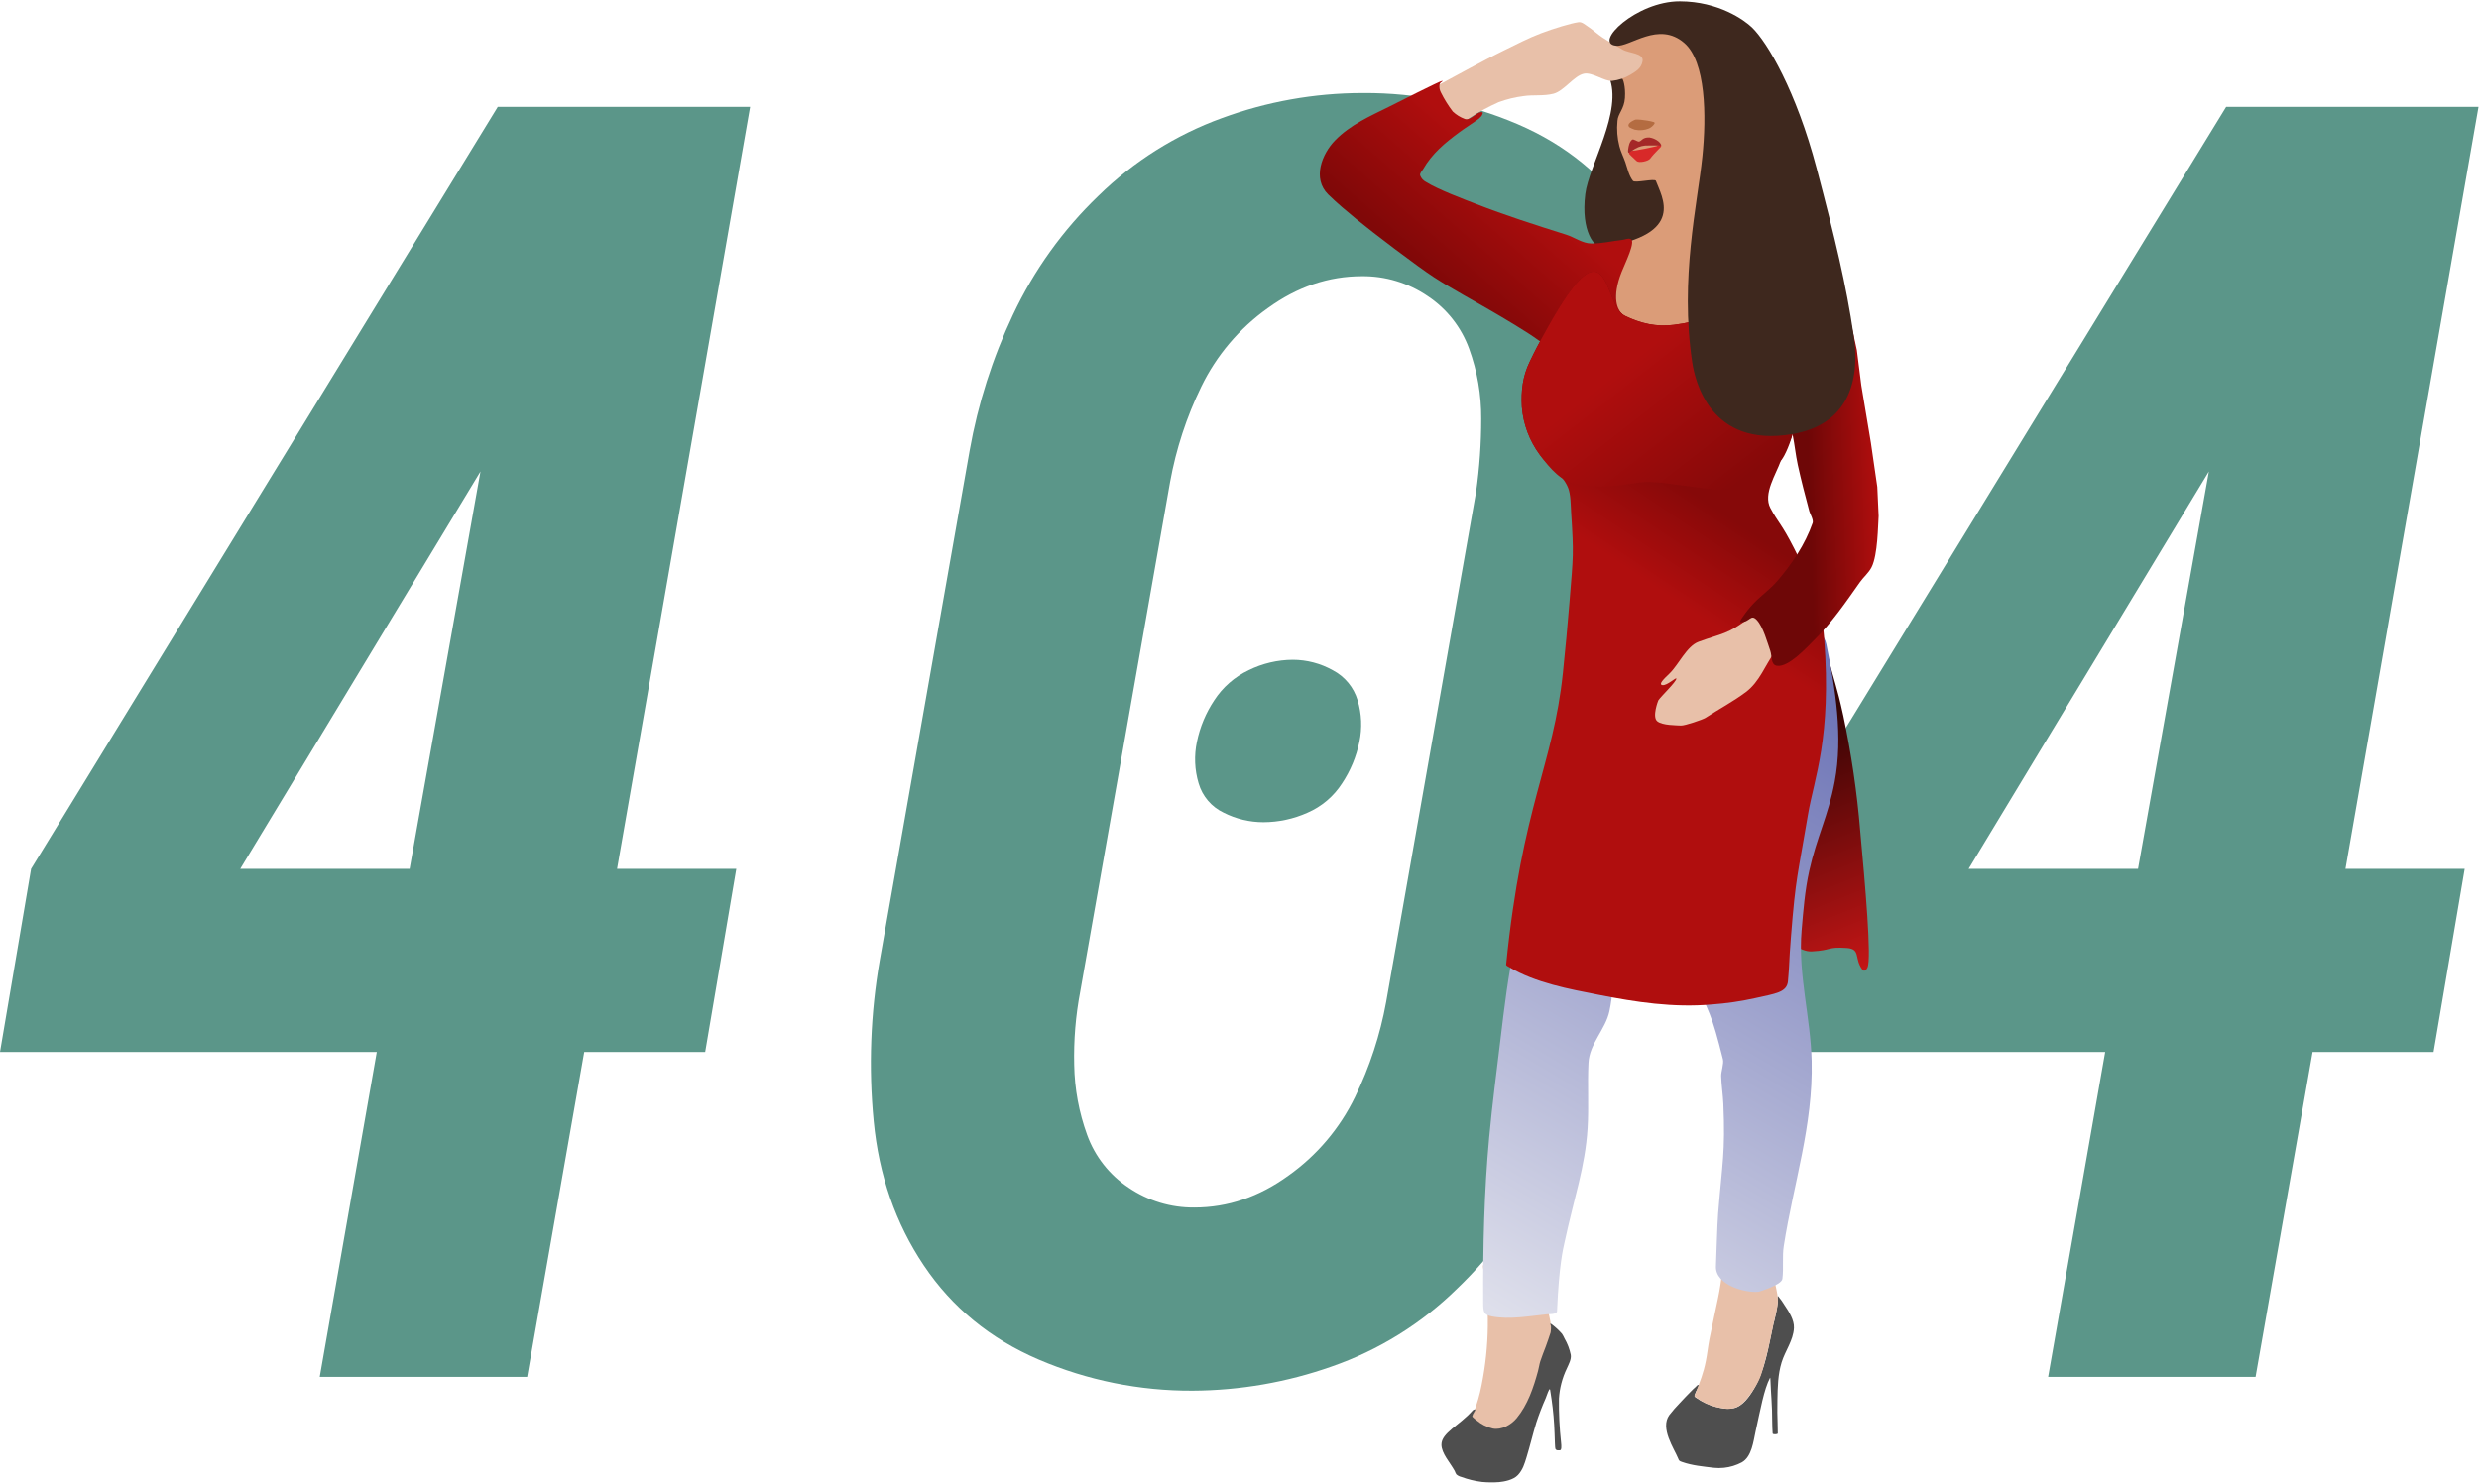
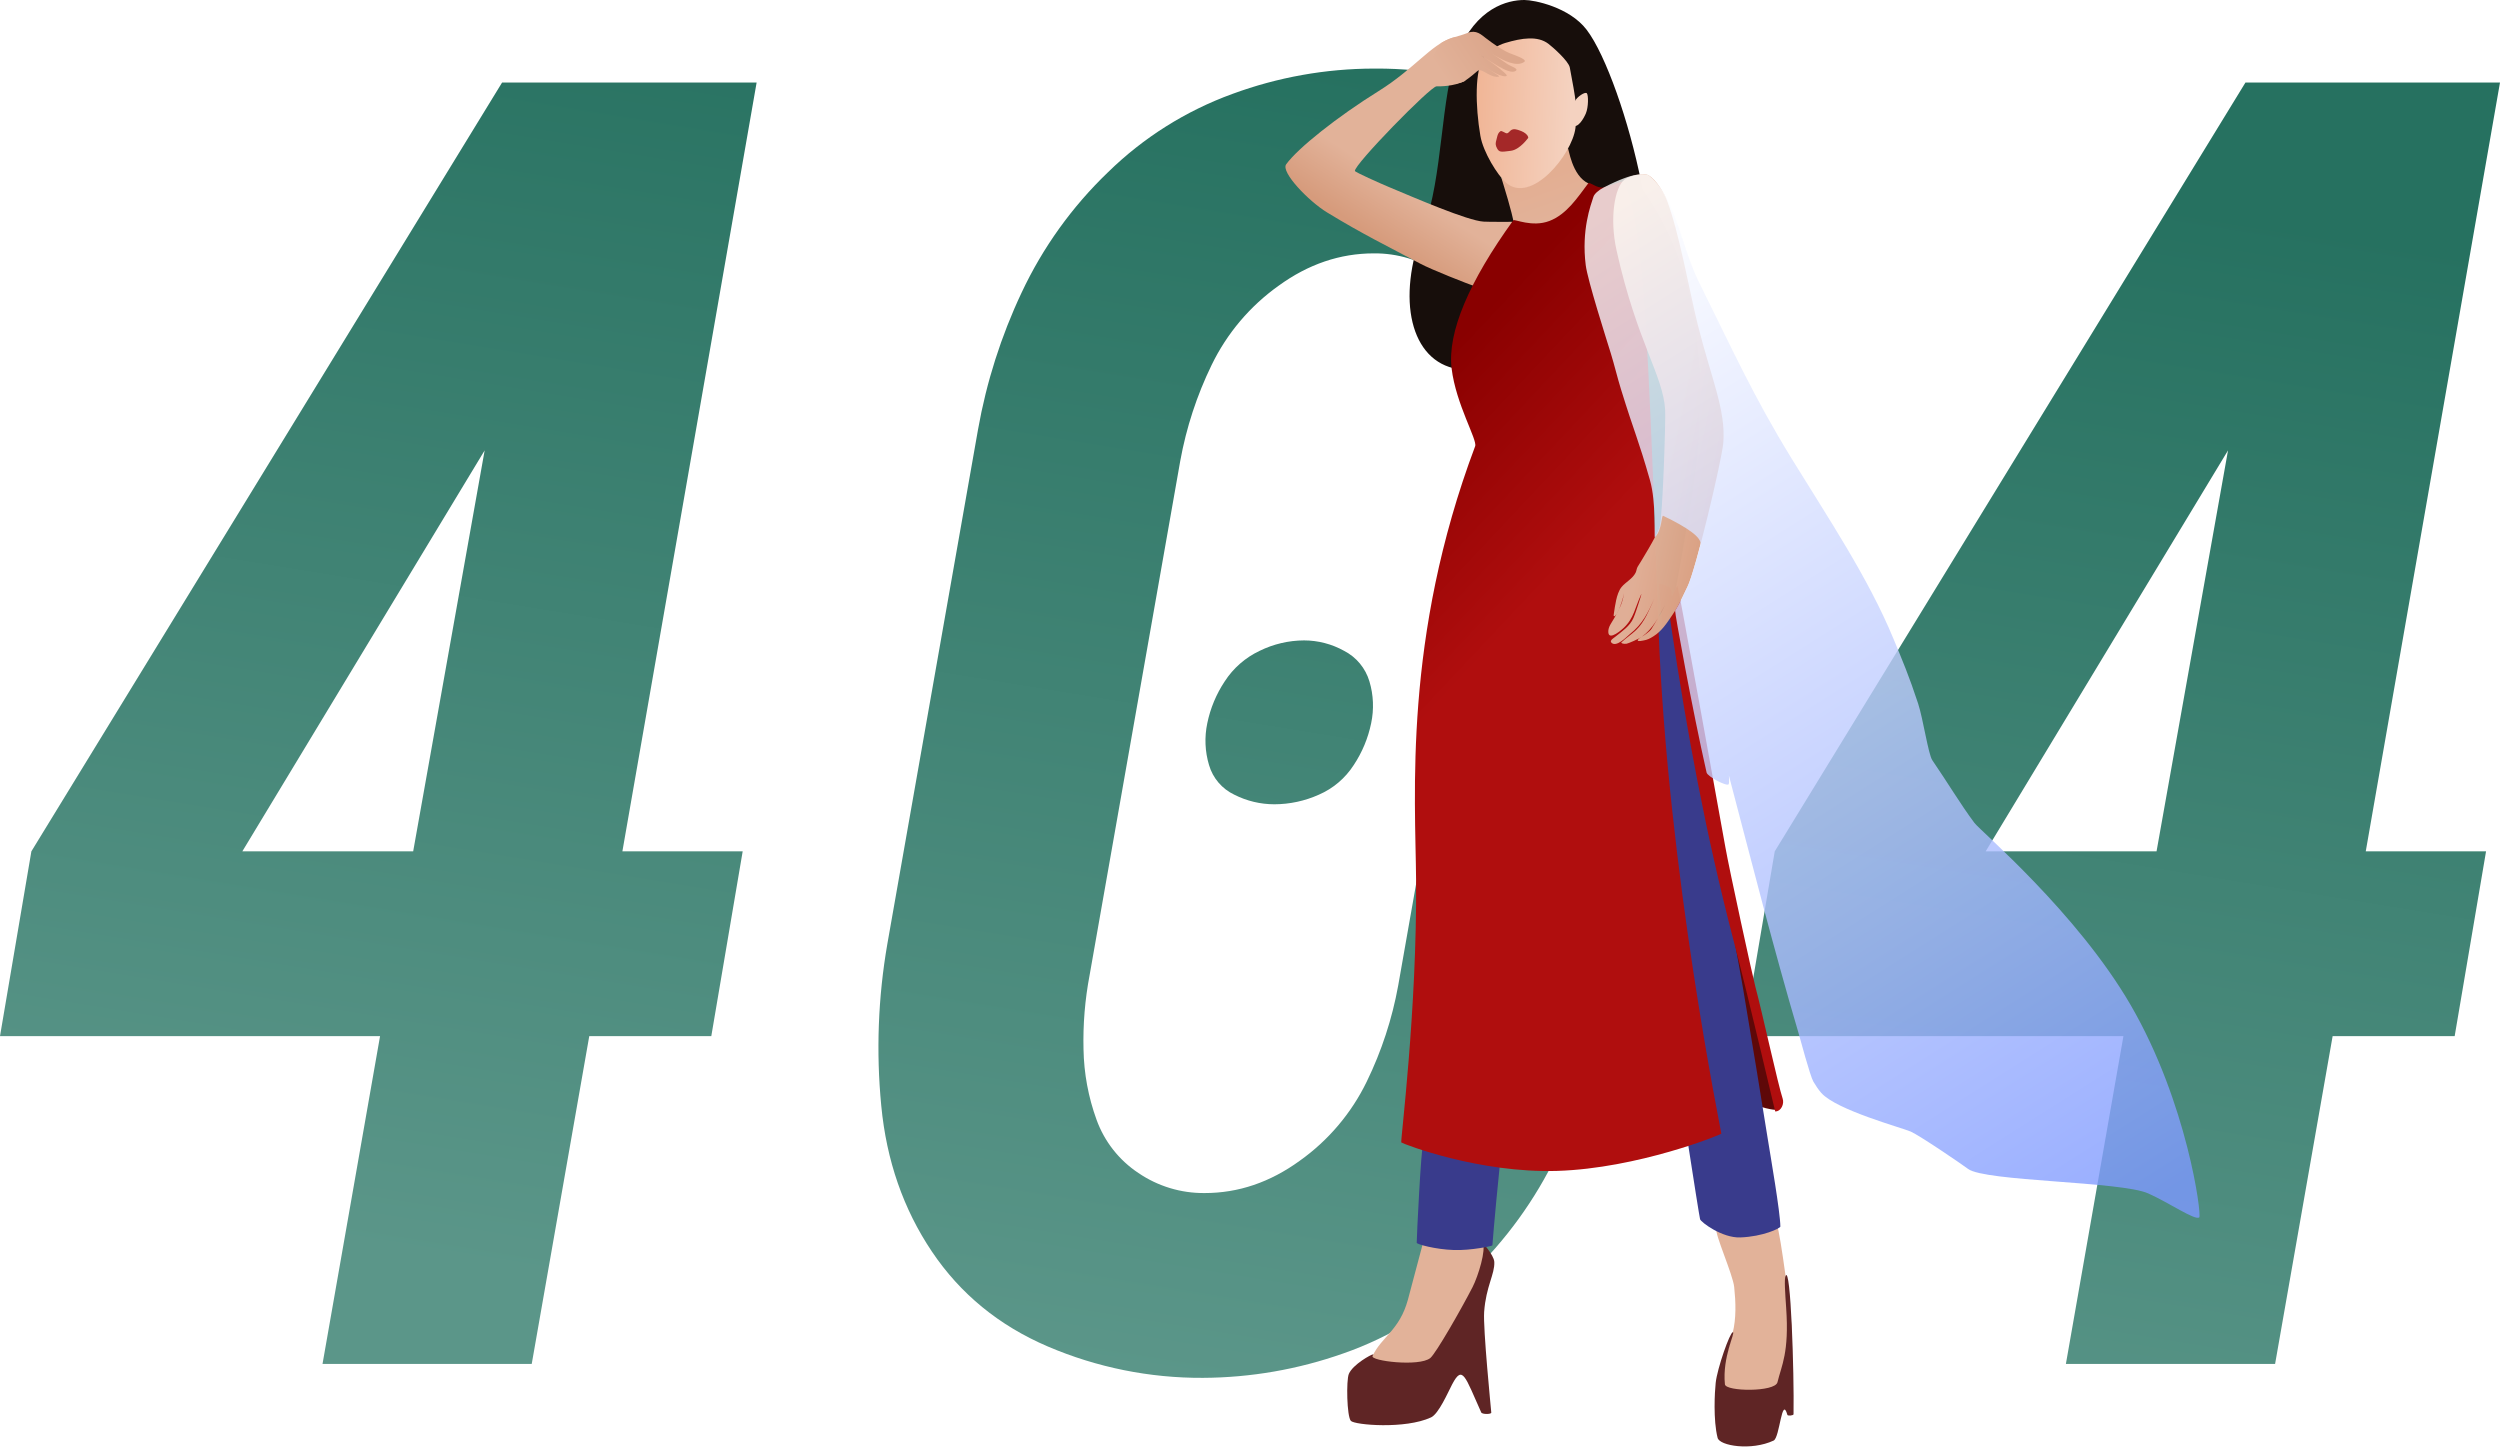
- <svg xmlns="http://www.w3.org/2000/svg" width="100%" height="100%" viewBox="0 0 1004 601" version="1.1" xml:space="preserve" style="fill-rule:evenodd;clip-rule:evenodd;stroke-linejoin:round;stroke-miterlimit:2;">
+ <svg xmlns="http://www.w3.org/2000/svg" width="100%" height="100%" viewBox="0 0 1400 810" version="1.1" xml:space="preserve" style="fill-rule:evenodd;clip-rule:evenodd;stroke-linejoin:round;stroke-miterlimit:2;">
  <g>
    <g>
-       <path d="M129.5,557.79l23.1,-131.6l-152.6,0l12.6,-74.2l189,-308.7l102.2,0l-53.9,308.7l48.3,0l-12.6,74.2l-49,0l-23.1,131.6l-84,0Zm-32.2,-205.8l68.6,0l28.7,-161l-97.3,161Z" style="fill:#5b9689;fill-rule:nonzero;" />
-       <path d="M483,563.39c-21.409,0.106 -42.614,-4.183 -62.3,-12.6c-19.6,-8.4 -35.117,-21.117 -46.55,-38.15c-11.433,-17.033 -18.2,-36.517 -20.3,-58.45c-2.108,-21.712 -1.284,-43.608 2.45,-65.1l36.4,-206.5c3.376,-19.01 9.261,-37.489 17.5,-54.95c8.488,-18.09 20.234,-34.463 34.65,-48.3c14.246,-13.948 31.312,-24.689 50.05,-31.5c18.16,-6.676 37.352,-10.112 56.7,-10.15l0.7,0c21.409,-0.106 42.614,4.183 62.3,12.6c19.6,8.4 35.117,21.117 46.55,38.15c11.433,17.033 18.2,36.517 20.3,58.45c2.108,21.712 1.284,43.608 -2.45,65.1l-36.4,206.5c-3.271,19.148 -9.16,37.756 -17.5,55.3c-8.652,18.082 -20.511,34.447 -35,48.3c-14.379,14.123 -31.713,24.882 -50.75,31.5c-18.103,6.396 -37.151,9.708 -56.35,9.8Zm0.7,-74.2c13.533,0 26.25,-4.317 38.15,-12.95c11.518,-8.181 20.788,-19.137 26.95,-31.85c5.936,-12.199 10.175,-25.152 12.6,-38.5l36.4,-206.5c1.404,-9.854 2.106,-19.796 2.1,-29.75c0.064,-9.666 -1.595,-19.266 -4.9,-28.35c-3.163,-8.734 -9.055,-16.222 -16.8,-21.35c-7.835,-5.337 -17.12,-8.147 -26.6,-8.05c-13.533,0 -26.25,4.317 -38.15,12.95c-11.518,8.181 -20.788,19.137 -26.95,31.85c-5.936,12.199 -10.175,25.152 -12.6,38.5l-36.4,206.5c-1.867,9.802 -2.688,19.775 -2.45,29.75c0.166,9.676 1.941,19.256 5.25,28.35c3.163,8.734 9.055,16.222 16.8,21.35c7.835,5.337 17.12,8.147 26.6,8.05Zm28,-156.1c-5.595,0.001 -11.111,-1.318 -16.1,-3.85c-4.929,-2.329 -8.628,-6.665 -10.15,-11.9c-1.637,-5.453 -1.878,-11.23 -0.7,-16.8c1.235,-5.997 3.611,-11.701 7,-16.8c3.433,-5.308 8.283,-9.552 14,-12.25c5.554,-2.735 11.659,-4.171 17.85,-4.2c5.636,0.009 11.178,1.455 16.1,4.2c4.908,2.529 8.577,6.957 10.15,12.25c1.637,5.453 1.878,11.23 0.7,16.8c-1.235,5.997 -3.611,11.701 -7,16.8c-3.383,5.267 -8.257,9.41 -14,11.9c-5.614,2.52 -11.696,3.832 -17.85,3.85Z" style="fill:#5b9689;fill-rule:nonzero;" />
-       <path d="M829.5,557.79l23.1,-131.6l-152.6,0l12.6,-74.2l189,-308.7l102.2,0l-53.9,308.7l48.3,0l-12.6,74.2l-49,0l-23.1,131.6l-84,0Zm-32.2,-205.8l68.6,0l28.7,-161l-97.3,161Z" style="fill:#5b9689;fill-rule:nonzero;" />
+       <path d="M180.614,763.787l32.217,-183.543l-212.831,0l17.573,-103.487l263.599,-430.544l142.538,0l-75.174,430.544l67.364,0l-17.574,103.487l-68.34,0l-32.218,183.543l-117.154,0Zm-44.91,-287.03l95.677,0l40.028,-224.546l-135.705,224.546Z" style="fill:url(#_Linear1);fill-rule:nonzero;" />
+       <path d="M673.64,771.597c-29.859,0.148 -59.434,-5.834 -86.89,-17.573c-27.336,-11.716 -48.977,-29.452 -64.923,-53.208c-15.946,-23.756 -25.383,-50.93 -28.312,-81.52c-2.941,-30.281 -1.791,-60.821 3.417,-90.795l50.767,-288.006c4.708,-26.514 12.916,-52.285 24.407,-76.639c11.838,-25.229 28.22,-48.065 48.326,-67.364c19.87,-19.453 43.672,-34.433 69.805,-43.933c25.328,-9.311 52.095,-14.103 79.08,-14.156l0.976,0c29.86,-0.148 59.434,5.834 86.89,17.573c27.336,11.716 48.977,29.452 64.923,53.208c15.946,23.756 25.384,50.93 28.312,81.52c2.941,30.281 1.791,60.821 -3.417,90.795l-50.767,288.006c-4.562,26.706 -12.775,52.658 -24.407,77.127c-12.067,25.219 -28.607,48.043 -48.814,67.364c-20.054,19.697 -44.23,34.703 -70.781,43.933c-25.248,8.92 -51.815,13.54 -78.592,13.668Zm0.976,-103.487c18.875,0 36.611,-6.02 53.208,-18.061c16.064,-11.41 28.993,-26.69 37.587,-44.421c8.279,-17.014 14.192,-35.08 17.574,-53.696l50.767,-288.006c1.958,-13.744 2.936,-27.61 2.929,-41.492c0.089,-13.481 -2.225,-26.871 -6.834,-39.54c-4.412,-12.181 -12.63,-22.624 -23.431,-29.777c-10.928,-7.443 -23.878,-11.362 -37.099,-11.227c-18.875,0 -36.611,6.02 -53.208,18.061c-16.064,11.41 -28.993,26.69 -37.587,44.421c-8.279,17.014 -14.192,35.08 -17.574,53.696l-50.767,288.006c-2.603,13.671 -3.749,27.58 -3.417,41.492c0.232,13.495 2.707,26.857 7.322,39.54c4.412,12.181 12.63,22.624 23.431,29.777c10.928,7.443 23.878,11.362 37.099,11.227Zm39.052,-217.713c-7.803,0.003 -15.497,-1.837 -22.455,-5.369c-6.874,-3.248 -12.033,-9.296 -14.156,-16.597c-2.283,-7.605 -2.619,-15.663 -0.976,-23.431c1.722,-8.364 5.036,-16.319 9.763,-23.431c4.788,-7.403 11.552,-13.322 19.526,-17.085c7.746,-3.814 16.26,-5.818 24.895,-5.858c7.861,0.013 15.59,2.029 22.455,5.858c6.845,3.528 11.962,9.703 14.156,17.085c2.283,7.605 2.619,15.663 0.976,23.431c-1.722,8.364 -5.036,16.319 -9.763,23.431c-4.718,7.345 -11.516,13.124 -19.526,16.597c-7.83,3.514 -16.312,5.344 -24.895,5.369Z" style="fill:url(#_Linear2);fill-rule:nonzero;" />
+       <path d="M1156.9,763.787l32.217,-183.543l-212.831,0l17.573,-103.487l263.599,-430.544l142.538,0l-75.174,430.544l67.364,0l-17.574,103.487l-68.34,0l-32.217,183.543l-117.155,0Zm-44.91,-287.03l95.677,0l40.028,-224.546l-135.705,224.546Z" style="fill:url(#_Linear3);fill-rule:nonzero;" />
    </g>
-     <path d="M687.957,561.091c-0.467,-0.2 -0.878,0.517 -1.27,0.839c-0.603,0.513 -1.179,1.056 -1.726,1.628c-1.536,1.558 -3.069,3.12 -4.547,4.734c-1.537,1.573 -2.986,3.231 -4.338,4.966c-3.855,5.285 1.95,13.607 3.542,17.512c0.429,1.052 0.463,1.089 1.679,1.516c4.091,1.437 8.49,1.82 12.793,2.348c1.363,0.147 2.737,0.147 4.1,0c2.535,-0.26 4.995,-1.01 7.245,-2.206c4.075,-2.294 4.7,-8.594 5.572,-12.509c1.989,-8.932 3.377,-17.02 5.846,-21.723c0.114,-0.218 0.15,0.474 0.168,0.719c0.111,1.525 0.159,3.054 0.219,4.582c0.069,1.783 0.341,4.515 0.426,7.818c0.125,4.841 0.037,6.095 0.262,9.406c0.034,0.5 2.073,0.38 2.074,-0.024c0.011,-2.813 -0.152,-5.626 -0.182,-8.439c-0.019,-1.72 0.007,-3.441 0.037,-5.16c0.09,-5.093 0.194,-10.272 1.7,-15.183c1.438,-4.7 4.759,-8.905 4.99,-13.951c0.146,-3.186 -2.022,-6.6 -3.727,-9.1c-0.771,-1.302 -1.647,-2.54 -2.619,-3.7c-0.566,-0.592 -0.121,1.634 -0.186,2.451c-0.395,2.996 -0.997,5.962 -1.8,8.875c-2.005,8.962 -3.2,18.28 -7.93,26.3c-1.711,2.9 -4.464,6.848 -8.013,7.662c-1.773,0.373 -3.606,0.359 -5.373,-0.043c-2.656,-0.451 -5.215,-1.355 -7.565,-2.672c-0.426,-0.205 -1.635,-0.95 -1.212,-0.737c0.55,0.277 -0.072,-0.075 -0.533,-0.357c-0.248,-0.152 -1.118,-0.56 -1.253,-0.921c-0.251,-0.674 1.139,-3.058 1.216,-3.26c0.169,-0.444 0.838,-1.182 0.4,-1.368l0.005,-0.003Z" style="fill:#4e4e4e;" />
-     <path d="M697.691,496.603c-0.316,2.353 -0.379,4.733 -0.188,7.1c0.222,3.536 0.235,7.083 0.036,10.621c-0.36,3.956 -0.952,7.887 -1.775,11.773c-1.121,5.545 -2.405,11.057 -3.481,16.611c-0.543,2.8 -0.819,5.657 -1.375,8.459c-1.079,5.448 -2.252,8.018 -4.329,13.548c-0.027,0.072 -0.516,0.786 -0.255,0.992c3.468,2.741 7.64,4.447 12.035,4.92c1.979,0.329 4.013,-0.002 5.786,-0.941c2.57,-1.548 4.867,-4.853 6.393,-7.294c2.578,-4.121 2.92,-5.984 4.321,-11.06c1.627,-5.9 2.075,-8.883 3.4,-15.01c0.524,-2.429 1.243,-4.821 1.621,-7.277c0.489,-3.182 -0.287,-6.015 -0.962,-9.05c-0.266,-0.683 -0.419,-1.405 -0.451,-2.138c0.976,-3.912 1.987,-5.135 3.814,-17.259c0.251,-1.705 -23.866,-8.334 -24.59,-3.995Z" style="fill:#e8c0a9;" />
-     <path d="M624.492,512.559c0.331,-5.418 -24.906,-4.838 -23.832,0.875c2.747,15.779 2.543,31.931 -0.6,47.635c-0.734,3.821 -1.813,7.567 -3.223,11.193c-0.274,0.723 -1.139,1.779 -1.07,2.661c0.157,2.007 2.157,2.848 3.767,3.21c2.275,0.642 4.61,1.051 6.968,1.221c1.79,-0.066 3.542,-0.536 5.124,-1.376c1.617,-0.883 2.7,-2.9 3.795,-4.238c1.277,-1.559 2.78,-2.883 3.7,-4.731c1.077,-2.169 2.53,-7.088 3.308,-9.264c1.392,-3.89 2.9,-7.737 4.281,-11.63c0.889,-2.315 1.477,-4.735 1.752,-7.2c-0.061,-2.557 -0.387,-5.1 -0.973,-7.589c-0.746,-3.743 -1.668,-7.45 -2.336,-11.208c-0.667,-3.141 -0.889,-6.361 -0.658,-9.564l-0.003,0.005Z" style="fill:#e8c0a9;" />
-     <path d="M597.437,570.973c-0.447,0.001 -0.867,0.216 -1.13,0.577c-5.222,5.877 -12.519,8.916 -12.519,13.68c0,3.589 3.5,7.249 5.389,10.713c0.159,0.459 0.366,0.901 0.616,1.318c0.554,0.505 1.227,0.863 1.956,1.038c2.721,1.014 5.552,1.704 8.434,2.055c2.303,0.219 4.621,0.244 6.928,0.074c1.914,-0.185 5.763,-0.793 7.687,-2.9c1.944,-2.127 2.614,-4.423 3.473,-7.23c1.405,-4.593 2.51,-9.292 3.91,-13.892c1.104,-3.372 2.377,-6.686 3.815,-9.93c0.334,-0.8 0.595,-1.626 0.915,-2.43c0.102,-0.276 0.226,-0.544 0.37,-0.8c0.1,-0.16 0.184,-0.486 0.361,-0.428c0.208,0.069 0.167,0.406 0.215,0.619c0.074,0.321 0.1,0.65 0.151,0.975c0.132,0.862 0.276,1.723 0.392,2.587c0.656,4.555 1.056,9.144 1.2,13.744c0.092,2.746 0.179,5.7 0.314,6.115c0.3,0.943 1.5,0.643 1.766,0.676c0.8,0.1 0.732,-1.681 0.552,-3.206c-0.646,-5.893 -0.932,-11.819 -0.855,-17.747c0.264,-4.231 1.347,-8.371 3.188,-12.19c0.691,-1.6 1.913,-3.685 1.594,-5.552c-0.476,-2.312 -1.323,-4.531 -2.509,-6.572c-0.301,-0.683 -0.659,-1.338 -1.071,-1.96c-1.367,-1.541 -2.901,-2.925 -4.573,-4.128c-0.1,-0.073 -0.1,0.242 -0.071,0.361c0.085,0.24 0.152,0.486 0.2,0.736c0.051,0.839 0.007,1.68 -0.131,2.509c-0.239,0.884 -1.714,5.015 -1.986,5.761c-0.723,1.985 -1.56,3.93 -2.2,5.945c-0.4,1.28 -0.562,2.625 -0.914,3.919c-1.827,6.72 -4.166,13.713 -8.675,19.14c-2.2,2.652 -6.1,4.864 -9.642,4.181c-2.385,-0.549 -4.604,-1.662 -6.471,-3.245c-0.645,-0.435 -1.238,-0.942 -1.769,-1.51c-0.317,-0.39 0.84,-2.071 0.926,-2.3c0.086,-0.229 0.392,-0.666 0.155,-0.7l0.009,-0.003Z" style="fill:#4e4e4e;" />
-     <path d="M728.639,384.324c-0.005,0 6.439,-139.341 11.4,-119.445c3.144,12.621 3.717,12.362 6.5,25.047c3.264,15.425 5.554,31.041 6.855,46.754c1.994,21.7 4.688,51.716 2.928,55.323c-0.6,1.237 -1.453,1.631 -2.049,0.828c-3.453,-4.645 -0.545,-8.379 -6.328,-8.781c-8.035,-0.558 -5.9,0.943 -14.148,1.378c-2.714,0.143 -4.523,-1.27 -5.157,-1.1l-0.001,-0.004Z" style="fill:url(#_Linear1);" />
-     <path d="M641,261.684c-2.322,5.642 -4.318,21.114 -5.085,25.733c-1.877,11.3 -3.291,22.687 -5.706,33.883c-6.548,30.365 -9.9,33.69 -16.85,62.43c-2.4,9.93 -4.349,26.352 -5.525,36.188c-1.623,13.575 -3.44,27.131 -4.7,40.745c-2.059,22.3 -2.561,43.962 -2.436,67.213c0.019,3.676 0.213,4.8 3.563,5.444c7.073,1.354 15.3,-0.161 22.276,-0.884c0.554,-0.058 4.007,0.143 4.066,-1.238c0.82,-19.116 2.518,-25.478 3.006,-27.756c3.938,-18.409 8.405,-30.644 9.37,-46.5c0.533,-8.765 -0.089,-17.572 0.353,-26.342c0.393,-7.8 6.915,-13.538 8.486,-20.95c1.329,-6.266 1.522,-12.736 2.829,-19.006c1.584,-7.6 4.362,-14.92 5.834,-22.541c0.731,-3.785 0.406,-7.7 0.75,-11.541c0.16,-1.8 -0.363,-5.147 1.441,-5.221c3.15,-0.129 3.989,4.931 5.48,7.71c2.107,3.925 3.988,7.967 5.9,11.991c3.607,7.6 7.091,15.254 10.652,22.873c7.859,16.817 8.419,16.592 13.083,35.182c0.452,1.8 -0.752,5.057 -0.708,6.806c0.1,3.782 0.723,7.536 0.884,11.315c0.843,19.754 -0.452,23.769 -2.114,44.418c-0.378,4.694 -0.677,16.645 -0.891,21.349c-0.346,7.607 11.911,10.9 17.29,10.318c0.059,-0.006 9.295,-2.681 9.618,-5.205c0.565,-4.418 -0.121,-8.95 0.566,-13.351c3.976,-25.482 11.9,-48.827 11.291,-74.893c-0.412,-17.735 -5.579,-35.085 -4.073,-52.859c0.687,-8.1 1.331,-16.256 3.094,-24.192c3.1,-13.968 7.7,-22.212 10.313,-36.159c3.435,-18.328 0.278,-37.631 -3.378,-55.607c-1.613,-7.934 -9.084,-2.863 -13.675,-0.746c-4.131,1.9 -8.107,4.2 -12.413,5.672c-10.027,3.417 -22.636,4.039 -33.112,4.991c-9.6,0.873 -19.3,0.858 -28.471,-2.633c-2.43,-0.926 -4.6,-3.733 -6.411,-5.335c-0.754,-0.666 -3.569,-3.809 -4.6,-1.3l0.003,-0.002Z" style="fill:url(#_Linear2);" />
-     <path d="M654.5,18.526c-0.554,-3.83 24.236,-7.12 25.279,-6.831c3.284,0.906 10.864,6.7 12.264,27.861c1.677,25.366 -3.183,66.834 -3.423,67.946c-1.657,7.694 0.14,22.949 -4.018,25.864c-4.774,3.349 -27.63,-2.489 -29.891,-5.363c-1.733,-2.205 1.007,-19.259 1.362,-23.6c0.423,-5.171 13.082,-23.473 11.041,-25.021c-2.673,-2.027 -6.023,-2.988 -8.451,-5.367c-1.743,-1.709 -5.151,-20.434 -4.935,-23.371c0.283,-3.849 1.256,-28.76 0.772,-32.115l0,-0.003Z" style="fill:#db9c78;" />
-     <path d="M656.971,31.84c-1.371,-0.206 -7.856,-6.8 -5.3,-0.683c5.753,13.775 -8.23,36.012 -9.632,47.425c-1.879,15.295 3.848,22.075 7.013,21.591c33.989,-5.2 23.9,-20.486 21.579,-26.9c-0.392,-1.086 -8.495,1.027 -9.283,0c-1.7,-2.222 -2.183,-4.936 -3.094,-7.578c-0.706,-2.049 -1.866,-4.305 -2.39,-6.42c-0.865,-3.351 -1.131,-6.828 -0.787,-10.271c0.16,-2.985 2.727,-4.77 3.028,-9.315c0.323,-4.874 -0.834,-7.805 -1.13,-7.85l-0.004,0.001Z" style="fill:#3e281e;" />
-     <path d="M546.314,54.062c-2.9,1.737 -3.6,3.356 -5.132,7.4c-0.624,1.286 -0.684,2.775 -0.165,4.107c1.087,2 3.007,2.293 4.728,2.663c3.102,0.547 6.264,0.674 9.4,0.378c3.691,-0.501 7.337,-1.286 10.907,-2.35c3.579,-0.833 7.082,-1.964 10.472,-3.381c2.054,-1.01 3.69,-2.964 5.515,-4.481c1.858,-1.543 3.722,-3.247 5.635,-4.781c2.489,-2.128 5.088,-4.124 7.788,-5.977c3.659,-2.391 7.505,-4.483 11.5,-6.256c3.281,-1.209 6.691,-2.036 10.162,-2.463c3.707,-0.571 8.127,0.065 12.075,-0.966c4.2,-1.1 8.259,-7.225 12.211,-8.091c3.476,-0.763 8.486,3.238 11.5,2.89c2.644,-0.294 5.194,-1.151 7.479,-2.513c1.94,-1.242 4.292,-2.39 4.84,-5.368c0.641,-3.494 -5.408,-3.207 -8.1,-4.816c-2.692,-1.609 -5.752,-3.3 -8.074,-4.837c-2.016,-1.337 -4.228,-3.357 -5.851,-4.4c-1.229,-0.787 -2.5,-2.037 -3.894,-1.843c-3.174,0.441 -10.19,2.607 -15.155,4.486c-5.025,1.9 -10.169,4.566 -14.987,6.926c-4.684,2.294 -9.3,4.779 -13.926,7.237c-4.888,2.6 -11.154,6.071 -15.4,8.347c-3.347,1.795 -6.723,3.508 -10.066,5.311c-5.587,3.014 -19.712,10.525 -23.457,12.772l-0.005,0.006Z" style="fill:#e8c0a9;" />
-     <path d="M657.625,127.673c6.4,4.1 -27.619,15.328 -34.485,10.213c-4.582,-3.414 -14.686,-9.323 -18.922,-11.8c-7.775,-4.542 -15.734,-8.785 -23.3,-13.665c-6.649,-4.289 -24.991,-18.232 -31.684,-23.73c-3.861,-3.172 -7.7,-6.382 -11.276,-9.877c-6.606,-6.464 -2.534,-16.525 2.736,-21.928c6.265,-6.424 14.131,-9.794 22.025,-13.732c3.107,-1.55 20.55,-10.4 21.255,-10.366c1.079,0.053 -0.91,0.28 -0.985,1.745c-0.096,0.99 0.098,1.987 0.557,2.87c1.351,2.742 2.966,5.346 4.823,7.775c1.41,1.332 3.077,2.361 4.9,3.024c2.42,0.842 4.785,-3.168 7.041,-2.75c0.541,0.1 -0.027,1.165 -0.345,1.612c-0.591,0.702 -1.292,1.305 -2.074,1.786c-2.242,1.634 -4.625,3.07 -6.854,4.723c-5.9,4.371 -11.005,8.585 -14.687,14.975c-0.463,0.8 -1.4,1.609 -1.192,2.513c0.424,1.152 1.269,2.102 2.364,2.656c4.8,3.04 15.442,7.022 20.13,8.846c12.107,4.712 24.244,8.6 36.612,12.494c3.44,1.083 6.6,3.54 10.2,3.591c4.228,0.06 8.4,-1.012 12.6,-1.463c1.125,-0.12 2.338,-0.786 3.375,-0.337c2.134,0.923 -2.13,9.435 -3.7,13.391c-4.04,10.192 -1.887,15.655 0.886,17.432l0,0.002Z" style="fill:url(#_Linear3);" />
-     <path d="M738.791,258.604c3.049,40.684 -4.1,56.668 -6.577,71.493c-4.14,24.774 -4.917,24.611 -6.891,49.637c-0.906,11.493 -0.443,9.42 -1.2,17.774c-0.414,4.582 -5.191,5.021 -13.1,6.812c-5.833,1.306 -11.756,2.178 -17.718,2.606c-15.639,1.365 -30.591,-0.913 -45.981,-3.937c-11.716,-2.3 -25.482,-4.813 -36.11,-11.19c-0.386,-0.232 -1.269,-0.582 -1.224,-1.031c6.544,-64.986 19.038,-80.427 23,-118.27c0.982,-9.389 1.871,-19.042 2.64,-28.451c1.584,-19.372 1.782,-19.3 0.686,-36.389c-0.178,-2.779 -0.141,-7.324 -1.222,-10.011c-2.322,-5.775 -7.18,-7.58 -11.425,-13.358c-4.213,-5.67 -6.747,-12.412 -7.312,-19.453c-0.361,-6.552 0.329,-12.363 3.149,-18.211c2.157,-4.474 2.977,-6.168 7.49,-14.289c25.025,-45.035 22.256,-8.693 30.837,-4.518c6.839,3.328 13.044,4.627 20.006,3.776c10.981,-1.344 13.633,-3.725 23.9,-7.822c13.2,-5.27 21.271,-17.612 25.595,-17.023c2.489,0.307 4.94,0.873 7.312,1.688c2.222,0.701 4.312,1.765 6.187,3.149c1.144,0.918 1.641,2.436 2.363,3.713c5.608,9.92 -16.64,57.9 -17.228,60.548c-0.588,2.648 -3.83,8.246 -4.734,10.815c-1.914,5.443 -7.284,13.423 -4.218,19.159c3.39,6.343 4.291,5.94 9.529,16.189c9.837,19.249 11.439,25.726 12.253,36.594l-0.007,0Z" style="fill:url(#_Linear4);" />
-     <path d="M721.234,186.662c-3.526,3.88 -16.438,13.102 -27.733,11.607c-25.186,-3.333 -19.068,-2.596 -25.263,-2.987c-6.7,-0.422 -14.924,3.529 -29.635,0.952c-6.131,-1.074 -10.689,-6.167 -14.934,-11.945c-4.213,-5.67 -6.747,-12.412 -7.312,-19.453c-0.361,-6.552 0.329,-12.363 3.149,-18.211c2.157,-4.474 2.977,-6.168 7.49,-14.289c25.025,-45.035 22.256,-8.693 30.837,-4.518c6.839,3.328 13.044,4.627 20.006,3.776c10.981,-1.344 13.633,-3.725 23.9,-7.822c13.2,-5.27 21.271,-17.612 25.595,-17.023c2.489,0.307 4.94,0.873 7.312,1.688c2.222,0.701 4.312,1.765 6.187,3.149c1.144,0.918 1.641,2.436 2.363,3.713c5.608,9.92 -16.64,57.9 -17.228,60.548c-0.588,2.648 -2.902,8.8 -4.734,10.815Z" style="fill:url(#_Linear5);" />
-     <path d="M708.55,250.24c-8.885,6.865 -11.176,6.287 -20.6,9.75c-4.865,1.787 -8.122,9.325 -11.792,12.84c-2.456,2.352 -4.57,4.445 -2.88,4.725c1.8,0.3 5.606,-3.308 5.642,-2.662c0.069,1.252 -6.2,7.166 -7.294,8.839c-0.089,0.136 -2.586,6.659 -0.457,8.438c2.071,1.73 7.839,1.637 9.585,1.756c1.553,0.105 8.948,-2.448 9.948,-3.1c5.3,-3.462 11.413,-6.7 16.439,-10.5c5.552,-4.207 7.684,-10.74 11.621,-16.2c2.084,-2.893 8.017,-10.913 8,-12.029c-0.079,-5.272 -5.1,-7.982 -9.987,-8.4c-2.327,-0.2 -6.4,3.89 -8.22,6.555l-0.005,-0.012Z" style="fill:#e8c0a9;" />
-     <path d="M718.565,151.02c2.519,8.332 5.7,16.583 7.458,25.124c0.826,4.017 1.2,8.122 2.07,12.129c1.382,6.328 3.025,12.6 4.694,18.856c0.262,0.982 1.767,3.493 1.342,4.707c-3.056,8.716 -8.368,16.6 -14.334,23.552c-2.834,3.3 -6.472,5.831 -9.491,8.965c-1.615,1.69 -3.085,3.512 -4.394,5.449c-0.46,0.674 -1.7,2.285 -0.879,2.285c3.708,0 4.005,-3.575 6.5,-0.879c2.584,2.787 4.275,9.142 5.449,12.479c0.74,2.1 0.089,5.592 2.638,6.02c4.719,0.793 12.3,-7.634 14.947,-10.241c7.318,-7.2 12.792,-15.236 18.668,-23.571c1.489,-2.112 3.6,-3.809 4.765,-6.114c2.54,-5.015 2.568,-16.913 2.853,-20.757l-0.542,-11.769l-2.6,-17.939l-3.871,-23.19l-1.816,-14.333l-2.8,-12.893l-3.3,-8.366l-4.1,-7.812l-5.573,-3.678l-11.292,13.467l-5.344,15.467l-1.045,13.042l-0.003,0Z" style="fill:url(#_Linear6);" />
-     <path d="M654.5,18.527c5.735,0.592 17.167,-10.156 27.633,-1.118c8.7,7.516 9.033,29.416 7.323,46.052c-1.952,19 -9.2,49.383 -4.115,83.215c1.123,7.476 7.182,34.9 40.615,29.171c22.216,-3.806 27.582,-21.023 24.792,-39.9c-3.066,-20.74 -7.5,-39.213 -14.993,-67.7c-8.234,-31.309 -20,-51.183 -26.218,-57.152c-3.037,-2.921 -13.457,-10.505 -29.18,-10.555c-17.657,-0.056 -35.327,17.007 -25.857,17.987Z" style="fill:#3e281e;" />
-     <path d="M659.9,61.096c1.87,0.3 10.971,-1.867 10.971,-1.867c0.582,-0.306 1.183,-0.573 1.8,-0.8c0.08,-0.024 0.143,0.655 0.095,0.86c-0.1,0.4 -2.75,2.665 -4.429,4.957c-0.782,1.067 -4.533,1.863 -5.474,1.025c-1.918,-1.706 -3.015,-2.906 -3.015,-2.906c0,0 -0.49,-1.351 0.052,-1.265l0,-0.004Z" style="fill:#d82929;" />
-     <path d="M667.8,58.94l2.945,0c0.656,0.044 1.315,0.044 1.971,0c0.083,-0.011 -0.137,-0.656 -0.264,-0.824c-0.248,-0.335 -0.537,-0.637 -0.86,-0.9c-1.041,-0.805 -2.272,-1.33 -3.574,-1.524c-2.856,-0.124 -3.124,1.478 -4.2,1.659c-0.728,0.123 -2.228,-1.232 -2.809,-0.762c-1.152,0.933 -1.421,2.623 -1.606,3.98c-0.177,1.3 0.1,1.434 0.563,1.135c1.587,-1.034 1.768,-1.075 2.267,-1.43c1.679,-0.995 3.62,-1.461 5.567,-1.334Z" style="fill:#a42828;" />
-     <path d="M662.083,48.54c-0.943,0.444 -3.641,1.7 -2.1,3.076c0.671,0.369 1.374,0.678 2.1,0.922c1.93,0.423 3.944,0.248 5.773,-0.5c0.854,-0.398 1.585,-1.02 2.114,-1.8c0.227,-0.3 0.25,-0.644 -0.193,-0.784c-0.827,-0.245 -1.669,-0.436 -2.521,-0.571c-0.918,-0.158 -4.414,-0.7 -5.173,-0.342l0,-0.001Z" style="fill:#b46c41;" />
+     <g>
+       <path d="M829.327,695.219c0.216,-0.216 7.292,7.446 7.486,11.459c0.331,6.879 -4.673,13.66 -5.693,28.037c-0.659,9.28 3.84,54.21 4,56.335c0.079,1.035 -5.121,1.044 -5.621,-0.068c-9.126,-20.282 -10.419,-26.921 -16.306,-15.723c-2.432,4.627 -7.505,16.485 -11.843,18.497c-14.44,6.695 -42.696,4.252 -44.856,1.942c-2.27,-2.427 -2.659,-22.743 -1.143,-26.309c2.266,-5.33 12.722,-11.041 13.502,-10.915c2.875,0.465 24.68,10.248 36.905,-8.437c5.762,-8.807 18.482,-30.822 22.966,-42.332c1.456,-3.736 0.33,-12.212 0.603,-12.486Z" style="fill:#5f2525;" />
+       <path d="M798.585,689.98c-0.885,2.547 -7.232,27.208 -10.165,37.886c-4.718,17.183 -14.705,20.677 -19.803,31.486c-1.314,2.784 26.133,6.144 32.332,1.164c3.097,-2.487 17.381,-27.451 23.687,-39.732c3.157,-6.149 7.766,-21.131 5.623,-24.75c-8.567,-14.463 -31.043,-7.871 -31.674,-6.054Z" style="fill:#e2b299;" />
+       <path d="M796.921,641.18c-1.052,0.496 -3.618,52.152 -3.559,54.812c0.016,0.743 10.288,3.682 20.897,4.023c9.565,0.307 21.453,-2.235 21.481,-2.614c0.697,-9.48 3.514,-39.5 4.216,-45.565c0.5,-4.321 -41.14,-11.55 -43.035,-10.656Z" style="fill:#393b8c;" />
+       <path d="M928.817,327.185c4.106,47.18 27.475,281.471 27.845,282.604c0.632,1.93 38.406,13.601 37.92,11.412c-15.579,-70.007 -55.316,-257.654 -58.769,-291.262c-0.156,-1.523 -7.089,-3.832 -6.996,-2.754Z" style="fill:#5e0808;" />
+       <path d="M961.159,688.072c-0.998,2.829 9.262,25.643 9.993,32.68c0.877,8.455 1.23,17.503 -0.896,25.864c-2.392,9.409 -6.748,21.893 -6.271,28.266c0.347,4.623 29.711,7.621 33.415,2.115c3.151,-4.682 5.936,-27.13 5.817,-33.906c-0.107,-6.075 -6.204,-52.647 -8.104,-57.036c-0.589,-1.361 -33.562,0.903 -33.954,2.017Z" style="fill:#e2b299;" />
+       <path d="M1000.94,792.341c-3.177,-11.205 -4.209,12.747 -7.714,14.381c-12.56,5.858 -30.238,2.953 -31.368,-1.527c-2.539,-10.066 -1.607,-25.784 -1.075,-30.786c0.861,-8.094 7.941,-28.278 9.605,-28.374c1.7,-0.098 -5.995,13.771 -4.441,29.178c0.413,4.096 28.094,4.442 29.435,-1.159c2.252,-9.408 6.611,-16.445 4.877,-41.582c-0.577,-8.356 -1.141,-16.253 -0.349,-17.98c2.907,-6.34 4.866,54.153 4.471,77.498c-0.012,0.688 -3.242,1.051 -3.441,0.351Z" style="fill:#5f2525;" />
+       <path d="M935.063,342.981c-2.395,2.739 -24.062,40.045 -25.52,48.502c-1.457,8.45 41.164,286.128 42.496,291.266c0.423,1.635 12.317,10.581 22.5,10.216c12.733,-0.455 22.471,-5.134 22.464,-6.103c-0.054,-8.019 -5.522,-39.486 -7.041,-48.997c-3.469,-21.722 -8.848,-54.871 -13.813,-84.119c-4.109,-24.209 -38.895,-213.271 -41.086,-210.765Z" style="fill:#393b8c;" />
+       <path d="M939.408,327.904c-0.346,0.134 -2.734,5.017 -3.243,6.548c-1.942,5.836 -0.949,11.952 -0.037,18.059c8.41,56.366 18.89,113.783 34.843,174.871c9.423,36.079 23.029,95.039 23.153,95.038c3.406,-0.028 5.132,-4.34 4.176,-7.159c-2.499,-7.377 -11.69,-49.358 -15.273,-62.587c-1.507,-5.56 -14.66,-65.918 -16.826,-78.279c-2.21,-12.621 -26.447,-146.624 -26.793,-146.491Z" style="fill:#b00e0e;" />
+       <path d="M867.089,37.321c-12.903,-7.848 -34.915,-7.136 -35.873,28.828c-0.514,19.338 17.93,48.027 20.129,56.502c0.474,1.826 13.416,92.037 -35.195,83.988c-26.113,-4.324 -34.587,-38.999 -18.973,-78.912c10.967,-28.033 9.494,-74.42 18.96,-97.621c10.554,-25.868 28.157,-30.111 37.511,-30.111c5.576,0 25.185,3.991 34.865,16.653c21.467,28.081 52.296,149.335 23.603,152.912c-41.159,5.131 -32.125,-124.392 -45.027,-132.239Z" style="fill:#170e0b;" />
+       <path d="M840.756,99.54c1.564,5.246 5.873,18.644 7.087,26.054c0.28,1.711 5.278,1.623 8.444,1.324c9.447,-0.89 19.85,-3.077 24.375,-8.673c2.292,-2.837 9.68,-15.144 9.132,-15.387c-9.821,-4.378 -11.309,-20.468 -11.836,-19.871c-8.255,9.344 -10.34,14.647 -19.678,20.109c-9.644,5.64 -17.711,-4.185 -17.524,-3.556Z" style="fill:url(#_Linear4);" />
+       <path d="M772.067,50.972c19.629,-12.217 29.409,-26.013 40.973,-29.765c3.555,-1.153 8.916,0.075 11.323,3.307c0.845,1.136 3.514,4.512 3.817,5.206c0.175,0.401 -0.024,1.18 -0.459,1.23c-2.591,0.3 -3.966,-1.057 -4.281,-1.385c-1.249,-1.301 -2.029,-2.926 -4.1,-3.337c-1.152,-0.229 -6.156,1.178 -7.082,1.737c-0.4,0.242 -0.926,0.818 -0.689,1.221c3.861,6.593 10.661,15.193 8.648,16.19c-6.191,3.069 -13.933,3.016 -15.77,2.982c-3.31,-0.059 -46.344,44.015 -45.692,47.388c0.134,0.688 14.099,6.92 18.612,8.81c14.889,6.236 44.519,19.058 53.45,19.553c3.064,0.17 13.992,0.129 15.998,0.115c1.975,-0.013 -18.541,36.981 -18.84,36.875c-7.525,-2.662 -26.41,-10.124 -32.692,-13.484c-18.414,-9.849 -31.777,-16.238 -52.157,-28.677c-10.326,-6.302 -26.004,-22.584 -22.879,-26.912c6.593,-9.128 28.753,-26.697 51.82,-41.054Z" style="fill:url(#_Linear5);" />
+       <path d="M889.408,102.662c-5.918,7.861 -12.037,17.374 -21.745,21.083c-9.676,3.697 -19.618,-1.225 -20.221,-0.391c-24.697,34.197 -37.008,62.719 -34.527,83.06c2.444,20.039 14.5,39.932 13.173,43.459c-40.339,107.264 -33.446,195.616 -33.078,243.194c0.565,73.012 -8.882,146.313 -8.284,146.706c1.59,1.044 43.589,17.266 87.292,15.931c45.09,-1.377 91.903,-20.339 91.933,-20.869c0.045,-0.799 -29.978,-146.047 -35.142,-281.774c-2.91,-76.469 -5.246,-166.544 -11.084,-215.127c-2.549,-21.215 -7.37,-35.628 -8.514,-36.174c-1.174,-0.559 -8.438,2.608 -11.034,3.174c-3.851,0.839 -7.961,-3.345 -8.769,-2.272Z" style="fill:url(#_Linear6);" />
+       <path d="M923.038,98.082c-2.121,-1.172 -9.907,-0.223 -13.495,2.652c-5.203,4.171 -8.349,21.223 -4.258,39.579c11.422,51.253 26.075,69.907 27.208,89.222c0.362,6.172 -1.41,59.472 -3.076,65.491c-1.256,4.538 -11.196,20.601 -12.29,22.297c-0.634,0.983 -0.633,2.265 -1.147,3.315c-1.71,3.486 -5.507,5.225 -7.905,8.095c-1.527,1.828 -2.54,5.048 -3.016,7.31c-0.539,2.559 -0.976,5.141 -1.318,7.734c-0.057,0.429 -0.245,1.067 0.125,1.293c0.321,0.197 0.678,-0.365 0.924,-0.651c0.673,-0.78 1.138,-1.753 1.583,-2.681c1.066,-2.225 2.724,-7.112 3.058,-9.554c-0.801,5.86 -2.66,8.886 -5.451,13.97c-1.36,2.477 -3.481,4.809 -3.329,7.846c0.265,5.265 8.041,-1.844 8.546,-2.316c5.879,-5.5 6.405,-11.46 9.792,-18.682c0.785,-1.673 -0.945,3.575 -1.519,5.332c-0.853,2.612 -1.674,5.244 -2.759,7.769c-1.991,4.636 -6.684,7.67 -10.393,10.678c-0.461,0.373 -3.026,1.856 -2.009,3.018c2.73,3.122 8.814,-3.414 10.13,-4.455c7.822,-6.192 10.356,-12.344 13.936,-19.969c-2.804,5.973 -5.289,12.902 -10.283,17.571c-2.571,2.404 -5.545,4.354 -8.098,6.776c-0.417,0.395 1.1,1.077 2.943,0.752c1.027,-0.181 6.7,-2.626 8.52,-3.927c6.197,-4.431 9.558,-11.2 13,-17.78c-2.389,4.567 -4.872,9.096 -7.653,13.435c-0.904,1.411 -3.956,3.533 -5.347,4.345c-0.341,0.199 -2.309,1.311 -2.314,2.08c-0.005,0.783 2.883,0.104 3.149,0.059c2.205,-0.37 3.703,-1.131 5.615,-2.34c4.693,-2.967 7.35,-7.139 10.599,-11.931c4.131,-6.091 6.609,-12.121 8.511,-15.921c4.593,-9.178 19.208,-70.824 20.016,-80.382c1.55,-18.325 -6.738,-36.244 -14.169,-65.803c-4.792,-19.063 -10.367,-51.717 -17.423,-70.197c-1.325,-3.471 -5.843,-11.507 -10.403,-14.03Z" style="fill:url(#_Linear7);" />
+       <path d="M922.634,97.888c-2.317,-0.121 -6.47,-2.216 -24.453,7.045c-3.105,1.599 -5.338,3.648 -5.869,5.295c-1.477,4.581 -6.787,18.546 -4.308,38.238c1.098,8.716 11.544,41.275 14.071,49.484c2.04,6.629 3.62,13.394 5.666,20.021c7.904,25.591 9.47,27.189 16.24,50.92c3.632,12.731 2.248,32.582 2.726,32.085c4.214,-4.38 3.559,-12.664 4.709,-12.111c13.435,6.464 22.162,12.36 20.787,16.442c-0.091,0.269 -1.786,7.184 -4.406,15.493c-2.021,6.409 -2.52,7.142 -3.796,9.795c-0.771,1.602 -1.48,3.185 -2.374,4.941c-1.952,3.834 -2.505,4.687 -3.55,6.445c-0.352,0.591 9.631,55.526 17.62,90.664c0.515,2.267 11.498,7.999 12.34,6.529c0.516,-0.9 0.081,-5.101 0.151,-4.835c13.181,49.976 24.793,96.083 39.029,144.304c0.668,2.264 6.471,24.049 8.251,27.026c1.332,2.226 2.742,4.434 4.46,6.378c8.487,9.599 44.923,19.403 50.008,21.608c5.08,2.203 28.939,18.484 32.164,20.928c9.402,7.126 85.573,6.906 100.902,13.731c11.61,5.17 26.405,15.382 28.59,13.408c1.417,-1.28 -6.614,-64.034 -38.377,-118.82c-30.056,-51.841 -84.127,-97.527 -87.519,-102.057c-7.744,-10.34 -15.25,-22.954 -23.593,-35.109c-2.267,-3.304 -5.145,-23.177 -7.971,-31.786c-5.083,-15.484 -8.848,-24.27 -13.751,-36.14c-14.196,-34.372 -36.746,-67.944 -56.986,-100.876c-21.271,-34.61 -33.104,-60.909 -51.953,-98.885c-7.339,-14.786 -10.33,-31.195 -17.573,-46.046c-4.751,-9.742 -10.718,-14.088 -11.235,-14.115Z" style="fill:url(#_Linear8);" />
+       <path d="M881.954,56.681c1.064,-2.419 5.78,-5.531 6.691,-4.434c0.914,1.1 0.917,7.753 -0.554,11.245c-1.115,2.647 -4.357,8.584 -7.558,6.842c-3.505,-1.907 0.093,-10.633 1.421,-13.653Z" style="fill:#f4d2c0;" />
+       <path d="M867.072,24.498c-5.981,-4.511 -14.693,-3.268 -24.119,-0.452c-4.13,1.234 -8.912,4.089 -11.883,7.934c-5.299,6.859 -4.909,27.452 -2.049,44.134c1.566,9.138 9.647,22.048 14.312,26.165c14.028,12.382 37.014,-15.599 38.926,-30.602c1.304,-10.232 0.207,-15.866 -3.168,-33.86c-0.687,-3.661 -9.692,-11.565 -12.019,-13.319Z" style="fill:url(#_Linear9);" />
+       <path d="M838.417,83.196c-0.972,-1.738 -0.912,-2.711 -0.693,-3.859c0.016,-0.087 0.437,-1.756 0.703,-2.79c0.33,-1.279 0.651,-2.193 1.776,-3.043c0.801,-0.604 2.753,1.283 3.736,1.151c1.453,-0.195 1.864,-3.223 5.714,-2.037c1.662,0.512 3.368,1.079 4.729,2.208c0.422,0.368 0.796,0.787 1.114,1.247c0.162,0.231 0.428,1.133 0.317,1.118c-0.047,-0.006 -4.577,6.575 -9.712,7.252c-5.544,0.732 -6.501,0.87 -7.684,-1.247Z" style="fill:#a42828;" />
+       <path d="M796.994,46.559c-0.044,1.206 5.533,1.179 7.986,-0.063c1.872,-0.947 3.529,-2.29 5.136,-3.638c0.834,-0.698 1.938,-2.681 1.938,-2.681c0,0 -1.104,1.983 -1.938,2.681c-1.607,1.348 -3.264,2.691 -5.136,3.638c-2.453,1.242 11.88,1.212 15.378,-1.214c7.162,-4.968 6.916,-6.38 8.815,-5.899c2.539,0.644 6.351,4.263 10.058,3.547c1.009,-0.195 -1.492,-1.428 -2.341,-2.007c-4.12,-2.807 -4.317,-2.346 -8.293,-5.283c-0.509,-0.376 -1.744,-1.745 -2.608,-1.605c-0.908,0.147 -1.689,0.737 -2.495,1.179c-0.579,0.317 -1.651,1.095 -1.651,1.095c0,0 1.072,-0.778 1.651,-1.095c0.806,-0.442 1.587,-1.032 2.495,-1.179c0.864,-0.14 2.099,1.229 2.608,1.605c2.704,1.997 5.626,3.561 8.597,5.233c2.557,1.438 6.583,2.594 6.584,1.321c0.002,-0.978 -10.881,-9.442 -15.85,-11.837c-0.774,-0.373 -2.551,-0.079 -3.277,0.2c-1.349,0.52 -2.649,1.164 -3.945,1.806c1.296,-0.642 2.596,-1.286 3.945,-1.806c0.726,-0.279 2.503,-0.573 3.277,-0.2c5.643,2.72 17.269,12.286 21,9.229c1.496,-1.226 -2.867,-2.421 -4.729,-3.655c-2.654,-1.76 -5.819,-4.075 -8.513,-5.775c-1.906,-1.203 -3.954,-2.166 -5.952,-3.21c-0.945,-0.494 -2.876,-1.404 -2.876,-1.404c0,0 1.931,0.91 2.876,1.404c1.998,1.044 4.046,2.007 5.952,3.21c6.482,4.091 13.865,7.5 17.917,4.481c1.991,-1.484 -6.639,-4.155 -8.286,-4.882c-4.64,-2.048 -9.359,-5.411 -13.376,-8.493c-2.406,-1.847 -5.279,-4.698 -9.965,-2.876c-6.865,2.67 -7.916,1.884 -14.381,5.336c-2.383,1.272 -10.448,18.7 -10.601,22.837Z" style="fill:url(#_Linear10);" />
+     </g>
  </g>
  <defs>
-     <linearGradient id="_Linear1" x1="0" y1="0" x2="1" y2="0" gradientUnits="userSpaceOnUse" gradientTransform="matrix(38.4249,96.0171,-96.0171,38.4249,718.467,297.232)">
-       <stop offset="0" style="stop-color:#340404;stop-opacity:1" />
-       <stop offset="1" style="stop-color:#c61616;stop-opacity:1" />
+     <linearGradient id="_Linear1" x1="0" y1="0" x2="1" y2="0" gradientUnits="userSpaceOnUse" gradientTransform="matrix(117.07,-729.48,729.48,117.07,635.886,768.496)">
+       <stop offset="0" style="stop-color:#5b9689;stop-opacity:1" />
+       <stop offset="1" style="stop-color:#267160;stop-opacity:1" />
    </linearGradient>
-     <linearGradient id="_Linear2" x1="0" y1="0" x2="1" y2="0" gradientUnits="userSpaceOnUse" gradientTransform="matrix(143.158,-242.156,242.156,143.158,600.726,529.312)">
-       <stop offset="0" style="stop-color:#dedfeb;stop-opacity:1" />
-       <stop offset="1" style="stop-color:#6f76b7;stop-opacity:1" />
+     <linearGradient id="_Linear2" x1="0" y1="0" x2="1" y2="0" gradientUnits="userSpaceOnUse" gradientTransform="matrix(117.07,-729.48,729.48,117.07,635.886,768.496)">
+       <stop offset="0" style="stop-color:#5b9689;stop-opacity:1" />
+       <stop offset="1" style="stop-color:#267160;stop-opacity:1" />
    </linearGradient>
-     <linearGradient id="_Linear3" x1="0" y1="0" x2="1" y2="0" gradientUnits="userSpaceOnUse" gradientTransform="matrix(-34.9024,39.8207,-39.8207,-34.9024,610.784,69.1341)">
+     <linearGradient id="_Linear3" x1="0" y1="0" x2="1" y2="0" gradientUnits="userSpaceOnUse" gradientTransform="matrix(117.07,-729.48,729.48,117.07,635.886,768.496)">
+       <stop offset="0" style="stop-color:#5b9689;stop-opacity:1" />
+       <stop offset="1" style="stop-color:#267160;stop-opacity:1" />
+     </linearGradient>
+     <linearGradient id="_Linear4" x1="0" y1="0" x2="1" y2="0" gradientUnits="userSpaceOnUse" gradientTransform="matrix(-8.20134,-22.8334,22.8334,-8.20134,870.413,122.496)">
+       <stop offset="0" style="stop-color:#e2b299;stop-opacity:1" />
+       <stop offset="1" style="stop-color:#e3ae92;stop-opacity:1" />
+     </linearGradient>
+     <linearGradient id="_Linear5" x1="0" y1="0" x2="1" y2="0" gradientUnits="userSpaceOnUse" gradientTransform="matrix(-17.4155,26.738,-26.738,-17.4155,798.288,113.28)">
+       <stop offset="0" style="stop-color:#e2b299;stop-opacity:1" />
+       <stop offset="1" style="stop-color:#d69b7c;stop-opacity:1" />
+     </linearGradient>
+     <linearGradient id="_Linear6" x1="0" y1="0" x2="1" y2="0" gradientUnits="userSpaceOnUse" gradientTransform="matrix(-96.278,-90.6985,90.6985,-96.278,909.426,284.186)">
      <stop offset="0" style="stop-color:#b00e0e;stop-opacity:1" />
-       <stop offset="1" style="stop-color:#800808;stop-opacity:1" />
+       <stop offset="1" style="stop-color:#890000;stop-opacity:1" />
    </linearGradient>
-     <linearGradient id="_Linear4" x1="0" y1="0" x2="1" y2="0" gradientUnits="userSpaceOnUse" gradientTransform="matrix(22.3373,-33.5649,33.5649,22.3373,658.829,230.197)">
-       <stop offset="0" style="stop-color:#b00e0e;stop-opacity:1" />
-       <stop offset="1" style="stop-color:#860909;stop-opacity:1" />
+     <linearGradient id="_Linear7" x1="0" y1="0" x2="1" y2="0" gradientUnits="userSpaceOnUse" gradientTransform="matrix(32.4514,6.91351,-6.91351,32.4514,932.363,242.986)">
+       <stop offset="0" style="stop-color:#e2b299;stop-opacity:0.98" />
+       <stop offset="1" style="stop-color:#d99f81;stop-opacity:0.98" />
    </linearGradient>
-     <linearGradient id="_Linear5" x1="0" y1="0" x2="1" y2="0" gradientUnits="userSpaceOnUse" gradientTransform="matrix(40.4011,51.9426,-51.9426,40.4011,661.296,145.788)">
-       <stop offset="0" style="stop-color:#b00e0e;stop-opacity:1" />
-       <stop offset="1" style="stop-color:#860909;stop-opacity:1" />
+     <linearGradient id="_Linear8" x1="0" y1="0" x2="1" y2="0" gradientUnits="userSpaceOnUse" gradientTransform="matrix(340.459,535.833,-535.833,340.459,888.493,124.706)">
+       <stop offset="0" style="stop-color:#fff;stop-opacity:0.8" />
+       <stop offset="1" style="stop-color:#7d98ff;stop-opacity:0.8" />
    </linearGradient>
-     <linearGradient id="_Linear6" x1="0" y1="0" x2="1" y2="0" gradientUnits="userSpaceOnUse" gradientTransform="matrix(-27.3462,0.865038,-0.865038,-27.3462,760.642,213.191)">
-       <stop offset="0" style="stop-color:#b00e0e;stop-opacity:1" />
-       <stop offset="1" style="stop-color:#6e0707;stop-opacity:1" />
+     <linearGradient id="_Linear9" x1="0" y1="0" x2="1" y2="0" gradientUnits="userSpaceOnUse" gradientTransform="matrix(-52.3265,-2.0154,2.0154,-52.3265,880.003,61.8041)">
+       <stop offset="0" style="stop-color:#f4d2c0;stop-opacity:1" />
+       <stop offset="1" style="stop-color:#f1b697;stop-opacity:1" />
+     </linearGradient>
+     <linearGradient id="_Linear10" x1="0" y1="0" x2="1" y2="0" gradientUnits="userSpaceOnUse" gradientTransform="matrix(26.4083,-17.6739,17.6739,26.4083,805.86,39.1856)">
+       <stop offset="0" style="stop-color:#e2b299;stop-opacity:1" />
+       <stop offset="1" style="stop-color:#dca78c;stop-opacity:1" />
    </linearGradient>
  </defs>
</svg>
